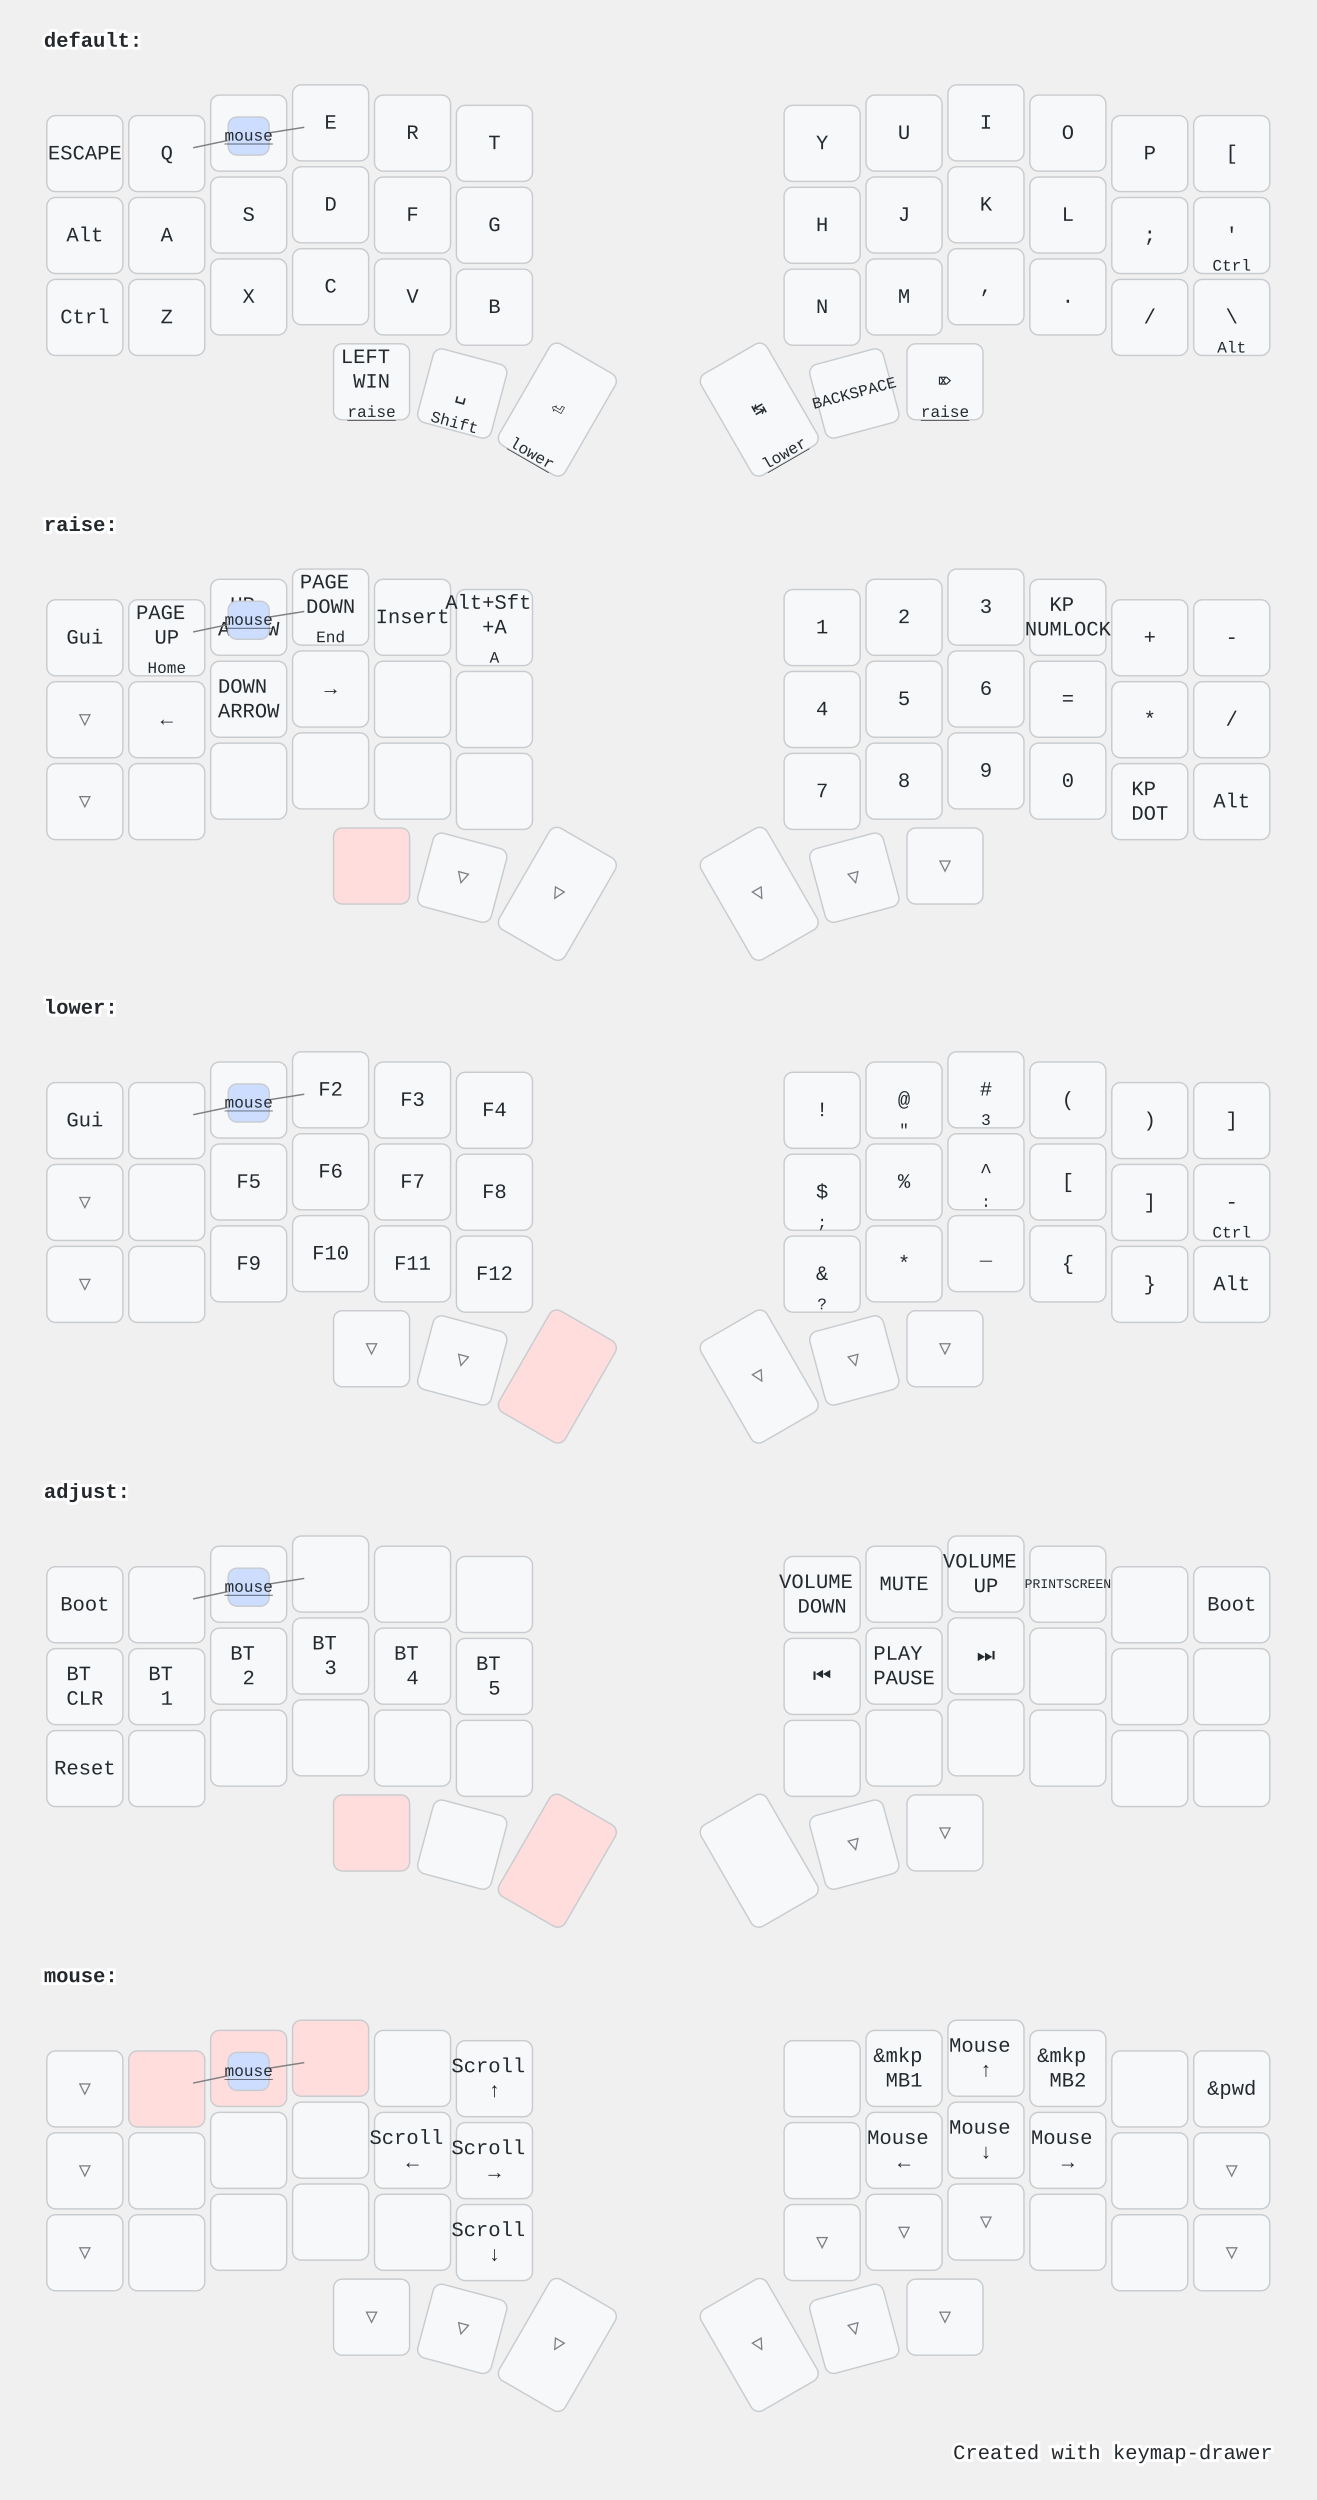
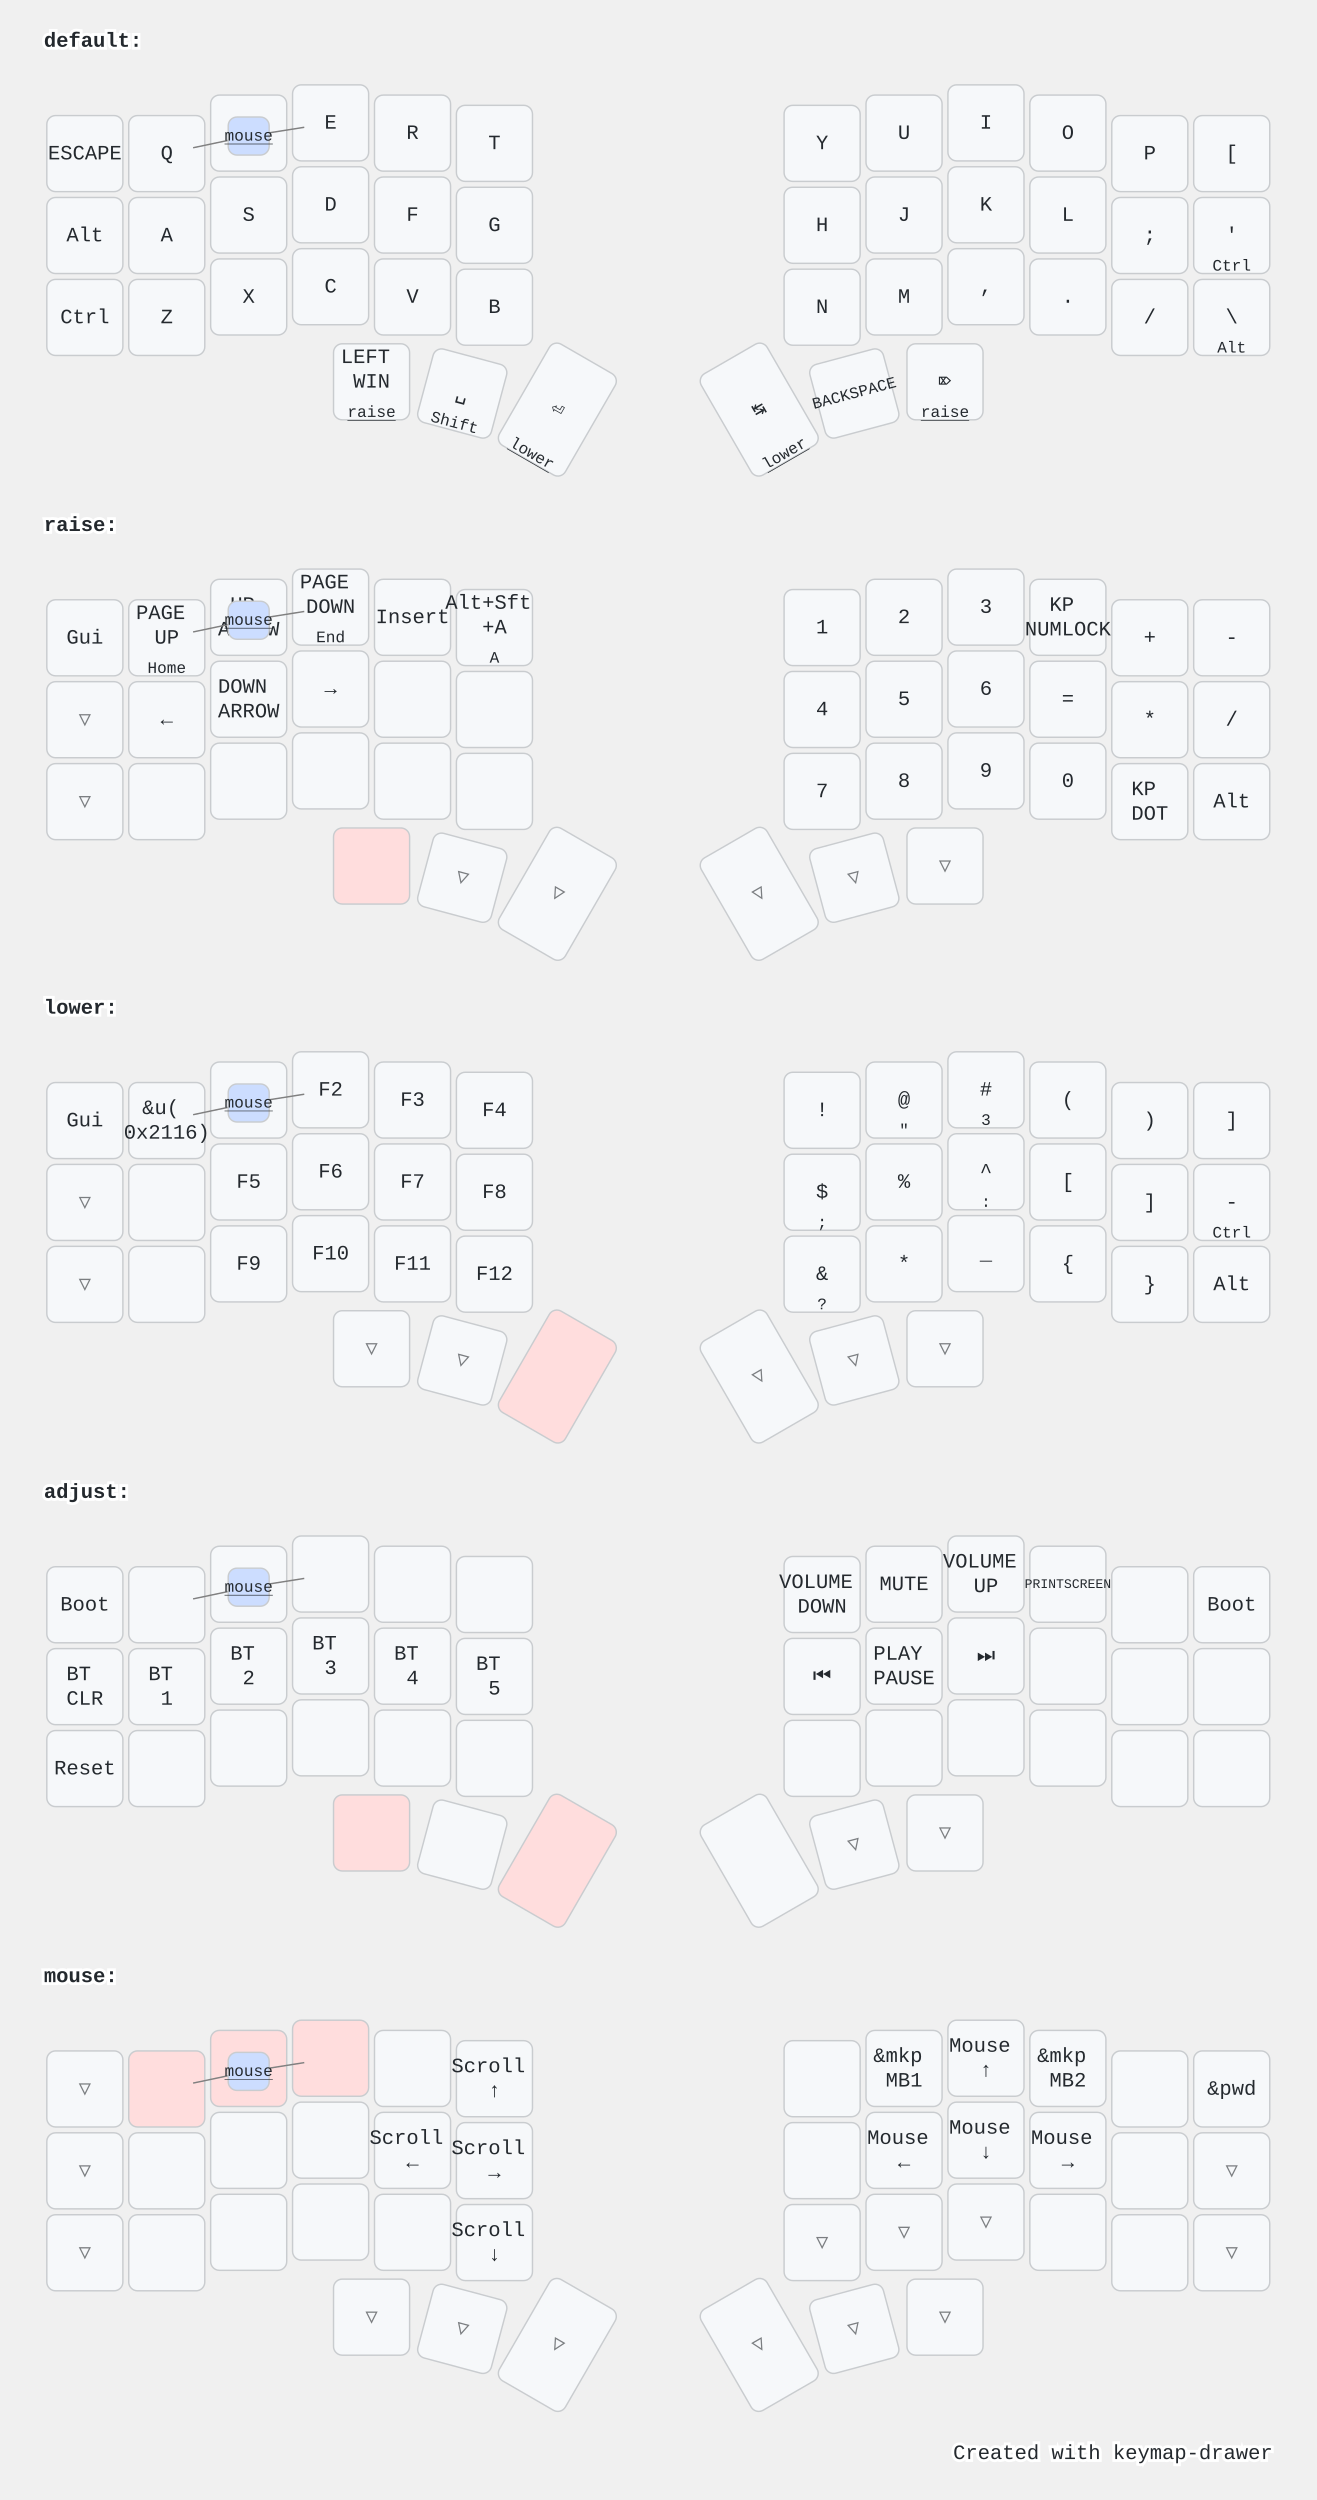
<svg xmlns="http://www.w3.org/2000/svg" width="900" height="1709" viewBox="0 0 900 1709" class="keymap">
  <style>/* inherit to force styles through use tags */
svg path {
    fill: inherit;
}

/* font and background color specifications */
svg.keymap {
    font-family: SFMono-Regular,Consolas,Liberation Mono,Menlo,monospace;
    font-size: 14px;
    font-kerning: normal;
    text-rendering: optimizeLegibility;
    fill: #24292e;
}

/* default key styling */
rect.key {
    fill: #f6f8fa;
}

rect.key, rect.combo {
    stroke: #c9cccf;
    stroke-width: 1;
}

/* default key side styling, only used is draw_key_sides is set */
rect.side {
    filter: brightness(90%);
}

/* color accent for combo boxes */
rect.combo, rect.combo-separate {
    fill: #cdf;
}

/* color accent for held keys */
rect.held, rect.combo.held {
    fill: #fdd;
}

/* color accent for ghost (optional) keys */
rect.ghost, rect.combo.ghost {
    stroke-dasharray: 4, 4;
    stroke-width: 2;
}

text {
    text-anchor: middle;
    dominant-baseline: middle;
}

/* styling for layer labels */
text.label {
    font-weight: bold;
    text-anchor: start;
    stroke: white;
    stroke-width: 4;
    paint-order: stroke;
}

/* styling for optional footer */
text.footer {
    text-anchor: end;
    dominant-baseline: auto;
    stroke: white;
    stroke-width: 4;
    paint-order: stroke;
}

/* styling for combo tap, and key non-tap label text */
text.combo, text.hold, text.shifted, text.left, text.right {
    font-size: 11px;
}

text.hold {
    text-anchor: middle;
    dominant-baseline: auto;
}

text.shifted {
    text-anchor: middle;
    dominant-baseline: hanging;
}

text.left {
    text-anchor: start;
}

text.right {
    text-anchor: end;
}

text.layer-activator {
    text-decoration: underline;
}

/* styling for hold/shifted label text in combo box */
text.combo.hold, text.combo.shifted, text.combo.left, text.combo.right {
    font-size: 8px;
}

/* lighter symbol for transparent keys */
text.trans {
    fill: #7b7e81;
}

/* styling for combo dendrons */
path.combo {
    stroke-width: 1;
    stroke: gray;
    fill: none;
}

/* Start Tabler Icons Cleanup */
/* cannot use height/width with glyphs */
.icon-tabler &gt; path {
    fill: inherit;
    stroke: inherit;
    stroke-width: 2;
}
/* hide tabler's default box */
.icon-tabler &gt; path[stroke="none"][fill="none"] {
    visibility: hidden;
}
/* End Tabler Icons Cleanup */

@media (prefers-color-scheme: dark) {
svg.keymap { fill: #d1d6db; }
rect.key { fill: #3f4750; }
rect.key, rect.combo { stroke: #60666c; }
rect.combo, rect.combo-separate { fill: #1f3d7a; }
rect.held, rect.combo.held { fill: #854747; }
text.label, text.footer { stroke: black; }
text.trans { fill: #7e8184; }
path.combo { stroke: #7f7f7f; }

}</style>
  <g transform="translate(30, 0)" class="layer-default">
    <text x="0" y="28" class="label" id="default">default:</text>
    <g transform="translate(0, 56)">
      <g transform="translate(28, 49)" class="key keypos-0">
        <rect rx="6" ry="6" x="-26" y="-26" width="52" height="52" class="key" />
        <text x="0" y="0" class="key tap">ESCAPE</text>
      </g>
      <g transform="translate(84, 49)" class="key keypos-1">
        <rect rx="6" ry="6" x="-26" y="-26" width="52" height="52" class="key" />
        <text x="0" y="0" class="key tap">Q</text>
      </g>
      <g transform="translate(140, 35)" class="key keypos-2">
        <rect rx="6" ry="6" x="-26" y="-26" width="52" height="52" class="key" />
        <text x="0" y="0" class="key tap">W</text>
      </g>
      <g transform="translate(196, 28)" class="key keypos-3">
        <rect rx="6" ry="6" x="-26" y="-26" width="52" height="52" class="key" />
        <text x="0" y="0" class="key tap">E</text>
      </g>
      <g transform="translate(252, 35)" class="key keypos-4">
        <rect rx="6" ry="6" x="-26" y="-26" width="52" height="52" class="key" />
        <text x="0" y="0" class="key tap">R</text>
      </g>
      <g transform="translate(308, 42)" class="key keypos-5">
        <rect rx="6" ry="6" x="-26" y="-26" width="52" height="52" class="key" />
        <text x="0" y="0" class="key tap">T</text>
      </g>
      <g transform="translate(532, 42)" class="key keypos-6">
        <rect rx="6" ry="6" x="-26" y="-26" width="52" height="52" class="key" />
        <text x="0" y="0" class="key tap">Y</text>
      </g>
      <g transform="translate(588, 35)" class="key keypos-7">
        <rect rx="6" ry="6" x="-26" y="-26" width="52" height="52" class="key" />
        <text x="0" y="0" class="key tap">U</text>
      </g>
      <g transform="translate(644, 28)" class="key keypos-8">
        <rect rx="6" ry="6" x="-26" y="-26" width="52" height="52" class="key" />
        <text x="0" y="0" class="key tap">I</text>
      </g>
      <g transform="translate(700, 35)" class="key keypos-9">
        <rect rx="6" ry="6" x="-26" y="-26" width="52" height="52" class="key" />
        <text x="0" y="0" class="key tap">O</text>
      </g>
      <g transform="translate(756, 49)" class="key keypos-10">
        <rect rx="6" ry="6" x="-26" y="-26" width="52" height="52" class="key" />
        <text x="0" y="0" class="key tap">P</text>
      </g>
      <g transform="translate(812, 49)" class="key keypos-11">
        <rect rx="6" ry="6" x="-26" y="-26" width="52" height="52" class="key" />
        <text x="0" y="0" class="key tap">[</text>
      </g>
      <g transform="translate(28, 105)" class="key keypos-12">
        <rect rx="6" ry="6" x="-26" y="-26" width="52" height="52" class="key" />
        <text x="0" y="0" class="key tap">Alt</text>
      </g>
      <g transform="translate(84, 105)" class="key keypos-13">
        <rect rx="6" ry="6" x="-26" y="-26" width="52" height="52" class="key" />
        <text x="0" y="0" class="key tap">A</text>
      </g>
      <g transform="translate(140, 91)" class="key keypos-14">
        <rect rx="6" ry="6" x="-26" y="-26" width="52" height="52" class="key" />
        <text x="0" y="0" class="key tap">S</text>
      </g>
      <g transform="translate(196, 84)" class="key keypos-15">
        <rect rx="6" ry="6" x="-26" y="-26" width="52" height="52" class="key" />
        <text x="0" y="0" class="key tap">D</text>
      </g>
      <g transform="translate(252, 91)" class="key keypos-16">
        <rect rx="6" ry="6" x="-26" y="-26" width="52" height="52" class="key" />
        <text x="0" y="0" class="key tap">F</text>
      </g>
      <g transform="translate(308, 98)" class="key keypos-17">
        <rect rx="6" ry="6" x="-26" y="-26" width="52" height="52" class="key" />
        <text x="0" y="0" class="key tap">G</text>
      </g>
      <g transform="translate(532, 98)" class="key keypos-18">
        <rect rx="6" ry="6" x="-26" y="-26" width="52" height="52" class="key" />
        <text x="0" y="0" class="key tap">H</text>
      </g>
      <g transform="translate(588, 91)" class="key keypos-19">
        <rect rx="6" ry="6" x="-26" y="-26" width="52" height="52" class="key" />
        <text x="0" y="0" class="key tap">J</text>
      </g>
      <g transform="translate(644, 84)" class="key keypos-20">
        <rect rx="6" ry="6" x="-26" y="-26" width="52" height="52" class="key" />
        <text x="0" y="0" class="key tap">K</text>
      </g>
      <g transform="translate(700, 91)" class="key keypos-21">
        <rect rx="6" ry="6" x="-26" y="-26" width="52" height="52" class="key" />
        <text x="0" y="0" class="key tap">L</text>
      </g>
      <g transform="translate(756, 105)" class="key keypos-22">
        <rect rx="6" ry="6" x="-26" y="-26" width="52" height="52" class="key" />
        <text x="0" y="0" class="key tap">;</text>
      </g>
      <g transform="translate(812, 105)" class="key keypos-23">
        <rect rx="6" ry="6" x="-26" y="-26" width="52" height="52" class="key" />
        <text x="0" y="0" class="key tap">'</text>
        <text x="0" y="24" class="key hold">Ctrl</text>
      </g>
      <g transform="translate(28, 161)" class="key keypos-24">
        <rect rx="6" ry="6" x="-26" y="-26" width="52" height="52" class="key" />
        <text x="0" y="0" class="key tap">Ctrl</text>
      </g>
      <g transform="translate(84, 161)" class="key keypos-25">
        <rect rx="6" ry="6" x="-26" y="-26" width="52" height="52" class="key" />
        <text x="0" y="0" class="key tap">Z</text>
      </g>
      <g transform="translate(140, 147)" class="key keypos-26">
        <rect rx="6" ry="6" x="-26" y="-26" width="52" height="52" class="key" />
        <text x="0" y="0" class="key tap">X</text>
      </g>
      <g transform="translate(196, 140)" class="key keypos-27">
        <rect rx="6" ry="6" x="-26" y="-26" width="52" height="52" class="key" />
        <text x="0" y="0" class="key tap">C</text>
      </g>
      <g transform="translate(252, 147)" class="key keypos-28">
        <rect rx="6" ry="6" x="-26" y="-26" width="52" height="52" class="key" />
        <text x="0" y="0" class="key tap">V</text>
      </g>
      <g transform="translate(308, 154)" class="key keypos-29">
        <rect rx="6" ry="6" x="-26" y="-26" width="52" height="52" class="key" />
        <text x="0" y="0" class="key tap">B</text>
      </g>
      <g transform="translate(532, 154)" class="key keypos-30">
        <rect rx="6" ry="6" x="-26" y="-26" width="52" height="52" class="key" />
        <text x="0" y="0" class="key tap">N</text>
      </g>
      <g transform="translate(588, 147)" class="key keypos-31">
        <rect rx="6" ry="6" x="-26" y="-26" width="52" height="52" class="key" />
        <text x="0" y="0" class="key tap">M</text>
      </g>
      <g transform="translate(644, 140)" class="key keypos-32">
        <rect rx="6" ry="6" x="-26" y="-26" width="52" height="52" class="key" />
        <text x="0" y="0" class="key tap">,</text>
      </g>
      <g transform="translate(700, 147)" class="key keypos-33">
        <rect rx="6" ry="6" x="-26" y="-26" width="52" height="52" class="key" />
        <text x="0" y="0" class="key tap">.</text>
      </g>
      <g transform="translate(756, 161)" class="key keypos-34">
        <rect rx="6" ry="6" x="-26" y="-26" width="52" height="52" class="key" />
        <text x="0" y="0" class="key tap">/</text>
      </g>
      <g transform="translate(812, 161)" class="key keypos-35">
        <rect rx="6" ry="6" x="-26" y="-26" width="52" height="52" class="key" />
        <text x="0" y="0" class="key tap">\</text>
        <text x="0" y="24" class="key hold">Alt</text>
      </g>
      <g transform="translate(224, 205)" class="key keypos-36">
        <rect rx="6" ry="6" x="-26" y="-26" width="52" height="52" class="key" />
        <text x="0" y="0" class="key tap">
          <tspan x="0" dy="-1.2em">LEFT</tspan>
          <tspan x="0" dy="1.2em">WIN</tspan>
        </text>
        <a href="#raise">
          <text x="0" y="24" class="key hold layer-activator">raise</text>
        </a>
      </g>
      <g transform="translate(286, 213) rotate(15.0)" class="key keypos-37">
        <rect rx="6" ry="6" x="-26" y="-26" width="52" height="52" class="key" />
        <text x="0" y="0" class="key tap">␣</text>
        <text x="0" y="24" class="key hold">Shift</text>
      </g>
      <g transform="translate(351, 224) rotate(30.0)" class="key keypos-38">
        <rect rx="6" ry="6" x="-26" y="-40" width="52" height="80" class="key" />
        <text x="0" y="0" class="key tap">⏎</text>
        <a href="#lower">
          <text x="0" y="38" class="key hold layer-activator">lower</text>
        </a>
      </g>
      <g transform="translate(489, 224) rotate(-30.0)" class="key keypos-39">
        <rect rx="6" ry="6" x="-26" y="-40" width="52" height="80" class="key" />
        <text x="0" y="0" class="key tap">↹</text>
        <a href="#lower">
          <text x="0" y="38" class="key hold layer-activator">lower</text>
        </a>
      </g>
      <g transform="translate(554, 213) rotate(-15.0)" class="key keypos-40">
        <rect rx="6" ry="6" x="-26" y="-26" width="52" height="52" class="key" />
        <text x="0" y="0" class="key tap">
          <tspan style="font-size: 78%">BACKSPACE</tspan>
        </text>
      </g>
      <g transform="translate(616, 205)" class="key keypos-41">
        <rect rx="6" ry="6" x="-26" y="-26" width="52" height="52" class="key" />
        <text x="0" y="0" class="key tap">⌦</text>
        <a href="#raise">
          <text x="0" y="24" class="key hold layer-activator">raise</text>
        </a>
      </g>
      <g class="combo combopos-0">
        <path d="M140,37 l38,-6" class="combo" />
        <path d="M140,37 l-38,8" class="combo" />
        <rect rx="6" ry="6" x="126" y="24" width="28" height="26" class="combo" />
        <a href="#mouse">
          <text x="140" y="37" class="combo tap layer-activator">mouse</text>
        </a>
      </g>
    </g>
  </g>
  <g transform="translate(30, 331)" class="layer-raise">
    <text x="0" y="28" class="label" id="raise">raise:</text>
    <g transform="translate(0, 56)">
      <g transform="translate(28, 49)" class="key keypos-0">
        <rect rx="6" ry="6" x="-26" y="-26" width="52" height="52" class="key" />
        <text x="0" y="0" class="key tap">Gui</text>
      </g>
      <g transform="translate(84, 49)" class="key keypos-1">
        <rect rx="6" ry="6" x="-26" y="-26" width="52" height="52" class="key" />
        <text x="0" y="0" class="key tap">
          <tspan x="0" dy="-1.2em">PAGE</tspan>
          <tspan x="0" dy="1.2em">UP</tspan>
        </text>
        <text x="0" y="24" class="key hold">Home</text>
      </g>
      <g transform="translate(140, 35)" class="key keypos-2">
        <rect rx="6" ry="6" x="-26" y="-26" width="52" height="52" class="key" />
        <text x="0" y="0" class="key tap">
          <tspan x="0" dy="-0.6em">UP</tspan>
          <tspan x="0" dy="1.2em">ARROW</tspan>
        </text>
      </g>
      <g transform="translate(196, 28)" class="key keypos-3">
        <rect rx="6" ry="6" x="-26" y="-26" width="52" height="52" class="key" />
        <text x="0" y="0" class="key tap">
          <tspan x="0" dy="-1.2em">PAGE</tspan>
          <tspan x="0" dy="1.2em">DOWN</tspan>
        </text>
        <text x="0" y="24" class="key hold">End</text>
      </g>
      <g transform="translate(252, 35)" class="key keypos-4">
        <rect rx="6" ry="6" x="-26" y="-26" width="52" height="52" class="key" />
        <text x="0" y="0" class="key tap">Insert</text>
      </g>
      <g transform="translate(308, 42)" class="key keypos-5">
        <rect rx="6" ry="6" x="-26" y="-26" width="52" height="52" class="key" />
        <text x="0" y="0" class="key tap">
          <tspan x="0" dy="-1.2em">Alt+Sft</tspan>
          <tspan x="0" dy="1.2em">+A</tspan>
        </text>
        <text x="0" y="24" class="key hold">A</text>
      </g>
      <g transform="translate(532, 42)" class="key keypos-6">
        <rect rx="6" ry="6" x="-26" y="-26" width="52" height="52" class="key" />
        <text x="0" y="0" class="key tap">1</text>
      </g>
      <g transform="translate(588, 35)" class="key keypos-7">
        <rect rx="6" ry="6" x="-26" y="-26" width="52" height="52" class="key" />
        <text x="0" y="0" class="key tap">2</text>
      </g>
      <g transform="translate(644, 28)" class="key keypos-8">
        <rect rx="6" ry="6" x="-26" y="-26" width="52" height="52" class="key" />
        <text x="0" y="0" class="key tap">3</text>
      </g>
      <g transform="translate(700, 35)" class="key keypos-9">
        <rect rx="6" ry="6" x="-26" y="-26" width="52" height="52" class="key" />
        <text x="0" y="0" class="key tap">
          <tspan x="0" dy="-0.6em">KP</tspan>
          <tspan x="0" dy="1.2em">NUMLOCK</tspan>
        </text>
      </g>
      <g transform="translate(756, 49)" class="key keypos-10">
        <rect rx="6" ry="6" x="-26" y="-26" width="52" height="52" class="key" />
        <text x="0" y="0" class="key tap">+</text>
      </g>
      <g transform="translate(812, 49)" class="key keypos-11">
        <rect rx="6" ry="6" x="-26" y="-26" width="52" height="52" class="key" />
        <text x="0" y="0" class="key tap">-</text>
      </g>
      <g transform="translate(28, 105)" class="key trans keypos-12">
        <rect rx="6" ry="6" x="-26" y="-26" width="52" height="52" class="key trans" />
        <text x="0" y="0" class="key trans tap">▽</text>
      </g>
      <g transform="translate(84, 105)" class="key keypos-13">
        <rect rx="6" ry="6" x="-26" y="-26" width="52" height="52" class="key" />
        <text x="0" y="0" class="key tap">←</text>
      </g>
      <g transform="translate(140, 91)" class="key keypos-14">
        <rect rx="6" ry="6" x="-26" y="-26" width="52" height="52" class="key" />
        <text x="0" y="0" class="key tap">
          <tspan x="0" dy="-0.6em">DOWN</tspan>
          <tspan x="0" dy="1.2em">ARROW</tspan>
        </text>
      </g>
      <g transform="translate(196, 84)" class="key keypos-15">
        <rect rx="6" ry="6" x="-26" y="-26" width="52" height="52" class="key" />
        <text x="0" y="0" class="key tap">→</text>
      </g>
      <g transform="translate(252, 91)" class="key keypos-16">
        <rect rx="6" ry="6" x="-26" y="-26" width="52" height="52" class="key" />
      </g>
      <g transform="translate(308, 98)" class="key keypos-17">
        <rect rx="6" ry="6" x="-26" y="-26" width="52" height="52" class="key" />
      </g>
      <g transform="translate(532, 98)" class="key keypos-18">
        <rect rx="6" ry="6" x="-26" y="-26" width="52" height="52" class="key" />
        <text x="0" y="0" class="key tap">4</text>
      </g>
      <g transform="translate(588, 91)" class="key keypos-19">
        <rect rx="6" ry="6" x="-26" y="-26" width="52" height="52" class="key" />
        <text x="0" y="0" class="key tap">5</text>
      </g>
      <g transform="translate(644, 84)" class="key keypos-20">
        <rect rx="6" ry="6" x="-26" y="-26" width="52" height="52" class="key" />
        <text x="0" y="0" class="key tap">6</text>
      </g>
      <g transform="translate(700, 91)" class="key keypos-21">
        <rect rx="6" ry="6" x="-26" y="-26" width="52" height="52" class="key" />
        <text x="0" y="0" class="key tap">=</text>
      </g>
      <g transform="translate(756, 105)" class="key keypos-22">
        <rect rx="6" ry="6" x="-26" y="-26" width="52" height="52" class="key" />
        <text x="0" y="0" class="key tap">*</text>
      </g>
      <g transform="translate(812, 105)" class="key keypos-23">
        <rect rx="6" ry="6" x="-26" y="-26" width="52" height="52" class="key" />
        <text x="0" y="0" class="key tap">/</text>
      </g>
      <g transform="translate(28, 161)" class="key trans keypos-24">
        <rect rx="6" ry="6" x="-26" y="-26" width="52" height="52" class="key trans" />
        <text x="0" y="0" class="key trans tap">▽</text>
      </g>
      <g transform="translate(84, 161)" class="key keypos-25">
        <rect rx="6" ry="6" x="-26" y="-26" width="52" height="52" class="key" />
      </g>
      <g transform="translate(140, 147)" class="key keypos-26">
        <rect rx="6" ry="6" x="-26" y="-26" width="52" height="52" class="key" />
      </g>
      <g transform="translate(196, 140)" class="key keypos-27">
        <rect rx="6" ry="6" x="-26" y="-26" width="52" height="52" class="key" />
      </g>
      <g transform="translate(252, 147)" class="key keypos-28">
        <rect rx="6" ry="6" x="-26" y="-26" width="52" height="52" class="key" />
      </g>
      <g transform="translate(308, 154)" class="key keypos-29">
        <rect rx="6" ry="6" x="-26" y="-26" width="52" height="52" class="key" />
      </g>
      <g transform="translate(532, 154)" class="key keypos-30">
        <rect rx="6" ry="6" x="-26" y="-26" width="52" height="52" class="key" />
        <text x="0" y="0" class="key tap">7</text>
      </g>
      <g transform="translate(588, 147)" class="key keypos-31">
        <rect rx="6" ry="6" x="-26" y="-26" width="52" height="52" class="key" />
        <text x="0" y="0" class="key tap">8</text>
      </g>
      <g transform="translate(644, 140)" class="key keypos-32">
        <rect rx="6" ry="6" x="-26" y="-26" width="52" height="52" class="key" />
        <text x="0" y="0" class="key tap">9</text>
      </g>
      <g transform="translate(700, 147)" class="key keypos-33">
        <rect rx="6" ry="6" x="-26" y="-26" width="52" height="52" class="key" />
        <text x="0" y="0" class="key tap">0</text>
      </g>
      <g transform="translate(756, 161)" class="key keypos-34">
        <rect rx="6" ry="6" x="-26" y="-26" width="52" height="52" class="key" />
        <text x="0" y="0" class="key tap">
          <tspan x="0" dy="-0.6em">KP</tspan>
          <tspan x="0" dy="1.2em">DOT</tspan>
        </text>
      </g>
      <g transform="translate(812, 161)" class="key keypos-35">
        <rect rx="6" ry="6" x="-26" y="-26" width="52" height="52" class="key" />
        <text x="0" y="0" class="key tap">Alt</text>
      </g>
      <g transform="translate(224, 205)" class="key held keypos-36">
        <rect rx="6" ry="6" x="-26" y="-26" width="52" height="52" class="key held" />
      </g>
      <g transform="translate(286, 213) rotate(15.0)" class="key trans keypos-37">
        <rect rx="6" ry="6" x="-26" y="-26" width="52" height="52" class="key trans" />
        <text x="0" y="0" class="key trans tap">▽</text>
      </g>
      <g transform="translate(351, 224) rotate(30.0)" class="key trans keypos-38">
        <rect rx="6" ry="6" x="-26" y="-40" width="52" height="80" class="key trans" />
        <text x="0" y="0" class="key trans tap">▽</text>
      </g>
      <g transform="translate(489, 224) rotate(-30.0)" class="key trans keypos-39">
        <rect rx="6" ry="6" x="-26" y="-40" width="52" height="80" class="key trans" />
        <text x="0" y="0" class="key trans tap">▽</text>
      </g>
      <g transform="translate(554, 213) rotate(-15.0)" class="key trans keypos-40">
        <rect rx="6" ry="6" x="-26" y="-26" width="52" height="52" class="key trans" />
        <text x="0" y="0" class="key trans tap">▽</text>
      </g>
      <g transform="translate(616, 205)" class="key trans keypos-41">
        <rect rx="6" ry="6" x="-26" y="-26" width="52" height="52" class="key trans" />
        <text x="0" y="0" class="key trans tap">▽</text>
      </g>
      <g class="combo combopos-0">
        <path d="M140,37 l38,-6" class="combo" />
        <path d="M140,37 l-38,8" class="combo" />
        <rect rx="6" ry="6" x="126" y="24" width="28" height="26" class="combo" />
        <a href="#mouse">
          <text x="140" y="37" class="combo tap layer-activator">mouse</text>
        </a>
      </g>
    </g>
  </g>
  <g transform="translate(30, 661)" class="layer-lower">
    <text x="0" y="28" class="label" id="lower">lower:</text>
    <g transform="translate(0, 56)">
      <g transform="translate(28, 49)" class="key keypos-0">
        <rect rx="6" ry="6" x="-26" y="-26" width="52" height="52" class="key" />
        <text x="0" y="0" class="key tap">Gui</text>
      </g>
      <g transform="translate(84, 49)" class="key keypos-1">
        <rect rx="6" ry="6" x="-26" y="-26" width="52" height="52" class="key" />
+         <text x="0" y="0" class="key tap">
+           <tspan x="0" dy="-0.6em">&amp;u(</tspan>
+           <tspan x="0" dy="1.2em">0x2116)</tspan>
+         </text>
      </g>
      <g transform="translate(140, 35)" class="key keypos-2">
        <rect rx="6" ry="6" x="-26" y="-26" width="52" height="52" class="key" />
        <text x="0" y="0" class="key tap">F1</text>
      </g>
      <g transform="translate(196, 28)" class="key keypos-3">
        <rect rx="6" ry="6" x="-26" y="-26" width="52" height="52" class="key" />
        <text x="0" y="0" class="key tap">F2</text>
      </g>
      <g transform="translate(252, 35)" class="key keypos-4">
        <rect rx="6" ry="6" x="-26" y="-26" width="52" height="52" class="key" />
        <text x="0" y="0" class="key tap">F3</text>
      </g>
      <g transform="translate(308, 42)" class="key keypos-5">
        <rect rx="6" ry="6" x="-26" y="-26" width="52" height="52" class="key" />
        <text x="0" y="0" class="key tap">F4</text>
      </g>
      <g transform="translate(532, 42)" class="key keypos-6">
        <rect rx="6" ry="6" x="-26" y="-26" width="52" height="52" class="key" />
        <text x="0" y="0" class="key tap">!</text>
      </g>
      <g transform="translate(588, 35)" class="key keypos-7">
        <rect rx="6" ry="6" x="-26" y="-26" width="52" height="52" class="key" />
        <text x="0" y="0" class="key tap">@</text>
        <text x="0" y="24" class="key hold">"</text>
      </g>
      <g transform="translate(644, 28)" class="key keypos-8">
        <rect rx="6" ry="6" x="-26" y="-26" width="52" height="52" class="key" />
        <text x="0" y="0" class="key tap">#</text>
        <text x="0" y="24" class="key hold">3</text>
      </g>
      <g transform="translate(700, 35)" class="key keypos-9">
        <rect rx="6" ry="6" x="-26" y="-26" width="52" height="52" class="key" />
        <text x="0" y="0" class="key tap">(</text>
      </g>
      <g transform="translate(756, 49)" class="key keypos-10">
        <rect rx="6" ry="6" x="-26" y="-26" width="52" height="52" class="key" />
        <text x="0" y="0" class="key tap">)</text>
      </g>
      <g transform="translate(812, 49)" class="key keypos-11">
        <rect rx="6" ry="6" x="-26" y="-26" width="52" height="52" class="key" />
        <text x="0" y="0" class="key tap">]</text>
      </g>
      <g transform="translate(28, 105)" class="key trans keypos-12">
        <rect rx="6" ry="6" x="-26" y="-26" width="52" height="52" class="key trans" />
        <text x="0" y="0" class="key trans tap">▽</text>
      </g>
      <g transform="translate(84, 105)" class="key keypos-13">
        <rect rx="6" ry="6" x="-26" y="-26" width="52" height="52" class="key" />
      </g>
      <g transform="translate(140, 91)" class="key keypos-14">
        <rect rx="6" ry="6" x="-26" y="-26" width="52" height="52" class="key" />
        <text x="0" y="0" class="key tap">F5</text>
      </g>
      <g transform="translate(196, 84)" class="key keypos-15">
        <rect rx="6" ry="6" x="-26" y="-26" width="52" height="52" class="key" />
        <text x="0" y="0" class="key tap">F6</text>
      </g>
      <g transform="translate(252, 91)" class="key keypos-16">
        <rect rx="6" ry="6" x="-26" y="-26" width="52" height="52" class="key" />
        <text x="0" y="0" class="key tap">F7</text>
      </g>
      <g transform="translate(308, 98)" class="key keypos-17">
        <rect rx="6" ry="6" x="-26" y="-26" width="52" height="52" class="key" />
        <text x="0" y="0" class="key tap">F8</text>
      </g>
      <g transform="translate(532, 98)" class="key keypos-18">
        <rect rx="6" ry="6" x="-26" y="-26" width="52" height="52" class="key" />
        <text x="0" y="0" class="key tap">$</text>
        <text x="0" y="24" class="key hold">;</text>
      </g>
      <g transform="translate(588, 91)" class="key keypos-19">
        <rect rx="6" ry="6" x="-26" y="-26" width="52" height="52" class="key" />
        <text x="0" y="0" class="key tap">%</text>
      </g>
      <g transform="translate(644, 84)" class="key keypos-20">
        <rect rx="6" ry="6" x="-26" y="-26" width="52" height="52" class="key" />
        <text x="0" y="0" class="key tap">^</text>
        <text x="0" y="24" class="key hold">:</text>
      </g>
      <g transform="translate(700, 91)" class="key keypos-21">
        <rect rx="6" ry="6" x="-26" y="-26" width="52" height="52" class="key" />
        <text x="0" y="0" class="key tap">[</text>
      </g>
      <g transform="translate(756, 105)" class="key keypos-22">
        <rect rx="6" ry="6" x="-26" y="-26" width="52" height="52" class="key" />
        <text x="0" y="0" class="key tap">]</text>
      </g>
      <g transform="translate(812, 105)" class="key keypos-23">
        <rect rx="6" ry="6" x="-26" y="-26" width="52" height="52" class="key" />
        <text x="0" y="0" class="key tap">-</text>
        <text x="0" y="24" class="key hold">Ctrl</text>
      </g>
      <g transform="translate(28, 161)" class="key trans keypos-24">
        <rect rx="6" ry="6" x="-26" y="-26" width="52" height="52" class="key trans" />
        <text x="0" y="0" class="key trans tap">▽</text>
      </g>
      <g transform="translate(84, 161)" class="key keypos-25">
        <rect rx="6" ry="6" x="-26" y="-26" width="52" height="52" class="key" />
      </g>
      <g transform="translate(140, 147)" class="key keypos-26">
        <rect rx="6" ry="6" x="-26" y="-26" width="52" height="52" class="key" />
        <text x="0" y="0" class="key tap">F9</text>
      </g>
      <g transform="translate(196, 140)" class="key keypos-27">
        <rect rx="6" ry="6" x="-26" y="-26" width="52" height="52" class="key" />
        <text x="0" y="0" class="key tap">F10</text>
      </g>
      <g transform="translate(252, 147)" class="key keypos-28">
        <rect rx="6" ry="6" x="-26" y="-26" width="52" height="52" class="key" />
        <text x="0" y="0" class="key tap">F11</text>
      </g>
      <g transform="translate(308, 154)" class="key keypos-29">
        <rect rx="6" ry="6" x="-26" y="-26" width="52" height="52" class="key" />
        <text x="0" y="0" class="key tap">F12</text>
      </g>
      <g transform="translate(532, 154)" class="key keypos-30">
        <rect rx="6" ry="6" x="-26" y="-26" width="52" height="52" class="key" />
        <text x="0" y="0" class="key tap">&amp;</text>
        <text x="0" y="24" class="key hold">?</text>
      </g>
      <g transform="translate(588, 147)" class="key keypos-31">
        <rect rx="6" ry="6" x="-26" y="-26" width="52" height="52" class="key" />
        <text x="0" y="0" class="key tap">*</text>
      </g>
      <g transform="translate(644, 140)" class="key keypos-32">
        <rect rx="6" ry="6" x="-26" y="-26" width="52" height="52" class="key" />
        <text x="0" y="0" class="key tap">_</text>
      </g>
      <g transform="translate(700, 147)" class="key keypos-33">
        <rect rx="6" ry="6" x="-26" y="-26" width="52" height="52" class="key" />
        <text x="0" y="0" class="key tap">{</text>
      </g>
      <g transform="translate(756, 161)" class="key keypos-34">
        <rect rx="6" ry="6" x="-26" y="-26" width="52" height="52" class="key" />
        <text x="0" y="0" class="key tap">}</text>
      </g>
      <g transform="translate(812, 161)" class="key keypos-35">
        <rect rx="6" ry="6" x="-26" y="-26" width="52" height="52" class="key" />
        <text x="0" y="0" class="key tap">Alt</text>
      </g>
      <g transform="translate(224, 205)" class="key trans keypos-36">
        <rect rx="6" ry="6" x="-26" y="-26" width="52" height="52" class="key trans" />
        <text x="0" y="0" class="key trans tap">▽</text>
      </g>
      <g transform="translate(286, 213) rotate(15.0)" class="key trans keypos-37">
        <rect rx="6" ry="6" x="-26" y="-26" width="52" height="52" class="key trans" />
        <text x="0" y="0" class="key trans tap">▽</text>
      </g>
      <g transform="translate(351, 224) rotate(30.0)" class="key held keypos-38">
        <rect rx="6" ry="6" x="-26" y="-40" width="52" height="80" class="key held" />
      </g>
      <g transform="translate(489, 224) rotate(-30.0)" class="key trans keypos-39">
        <rect rx="6" ry="6" x="-26" y="-40" width="52" height="80" class="key trans" />
        <text x="0" y="0" class="key trans tap">▽</text>
      </g>
      <g transform="translate(554, 213) rotate(-15.0)" class="key trans keypos-40">
        <rect rx="6" ry="6" x="-26" y="-26" width="52" height="52" class="key trans" />
        <text x="0" y="0" class="key trans tap">▽</text>
      </g>
      <g transform="translate(616, 205)" class="key trans keypos-41">
        <rect rx="6" ry="6" x="-26" y="-26" width="52" height="52" class="key trans" />
        <text x="0" y="0" class="key trans tap">▽</text>
      </g>
      <g class="combo combopos-0">
        <path d="M140,37 l38,-6" class="combo" />
        <path d="M140,37 l-38,8" class="combo" />
        <rect rx="6" ry="6" x="126" y="24" width="28" height="26" class="combo" />
        <a href="#mouse">
          <text x="140" y="37" class="combo tap layer-activator">mouse</text>
        </a>
      </g>
    </g>
  </g>
  <g transform="translate(30, 992)" class="layer-adjust">
    <text x="0" y="28" class="label" id="adjust">adjust:</text>
    <g transform="translate(0, 56)">
      <g transform="translate(28, 49)" class="key keypos-0">
        <rect rx="6" ry="6" x="-26" y="-26" width="52" height="52" class="key" />
        <text x="0" y="0" class="key tap">Boot</text>
      </g>
      <g transform="translate(84, 49)" class="key keypos-1">
        <rect rx="6" ry="6" x="-26" y="-26" width="52" height="52" class="key" />
      </g>
      <g transform="translate(140, 35)" class="key keypos-2">
        <rect rx="6" ry="6" x="-26" y="-26" width="52" height="52" class="key" />
      </g>
      <g transform="translate(196, 28)" class="key keypos-3">
        <rect rx="6" ry="6" x="-26" y="-26" width="52" height="52" class="key" />
      </g>
      <g transform="translate(252, 35)" class="key keypos-4">
        <rect rx="6" ry="6" x="-26" y="-26" width="52" height="52" class="key" />
      </g>
      <g transform="translate(308, 42)" class="key keypos-5">
        <rect rx="6" ry="6" x="-26" y="-26" width="52" height="52" class="key" />
      </g>
      <g transform="translate(532, 42)" class="key keypos-6">
        <rect rx="6" ry="6" x="-26" y="-26" width="52" height="52" class="key" />
        <text x="0" y="0" class="key tap">
          <tspan x="0" dy="-0.6em">VOLUME</tspan>
          <tspan x="0" dy="1.2em">DOWN</tspan>
        </text>
      </g>
      <g transform="translate(588, 35)" class="key keypos-7">
        <rect rx="6" ry="6" x="-26" y="-26" width="52" height="52" class="key" />
        <text x="0" y="0" class="key tap">MUTE</text>
      </g>
      <g transform="translate(644, 28)" class="key keypos-8">
        <rect rx="6" ry="6" x="-26" y="-26" width="52" height="52" class="key" />
        <text x="0" y="0" class="key tap">
          <tspan x="0" dy="-0.6em">VOLUME</tspan>
          <tspan x="0" dy="1.2em">UP</tspan>
        </text>
      </g>
      <g transform="translate(700, 35)" class="key keypos-9">
        <rect rx="6" ry="6" x="-26" y="-26" width="52" height="52" class="key" />
        <text x="0" y="0" class="key tap">
          <tspan style="font-size: 64%">PRINTSCREEN</tspan>
        </text>
      </g>
      <g transform="translate(756, 49)" class="key keypos-10">
        <rect rx="6" ry="6" x="-26" y="-26" width="52" height="52" class="key" />
      </g>
      <g transform="translate(812, 49)" class="key keypos-11">
        <rect rx="6" ry="6" x="-26" y="-26" width="52" height="52" class="key" />
        <text x="0" y="0" class="key tap">Boot</text>
      </g>
      <g transform="translate(28, 105)" class="key keypos-12">
        <rect rx="6" ry="6" x="-26" y="-26" width="52" height="52" class="key" />
        <text x="0" y="0" class="key tap">
          <tspan x="0" dy="-0.6em">BT</tspan>
          <tspan x="0" dy="1.2em">CLR</tspan>
        </text>
      </g>
      <g transform="translate(84, 105)" class="key keypos-13">
        <rect rx="6" ry="6" x="-26" y="-26" width="52" height="52" class="key" />
        <text x="0" y="0" class="key tap">
          <tspan x="0" dy="-0.6em">BT</tspan>
          <tspan x="0" dy="1.2em">1</tspan>
        </text>
      </g>
      <g transform="translate(140, 91)" class="key keypos-14">
        <rect rx="6" ry="6" x="-26" y="-26" width="52" height="52" class="key" />
        <text x="0" y="0" class="key tap">
          <tspan x="0" dy="-0.6em">BT</tspan>
          <tspan x="0" dy="1.2em">2</tspan>
        </text>
      </g>
      <g transform="translate(196, 84)" class="key keypos-15">
        <rect rx="6" ry="6" x="-26" y="-26" width="52" height="52" class="key" />
        <text x="0" y="0" class="key tap">
          <tspan x="0" dy="-0.6em">BT</tspan>
          <tspan x="0" dy="1.2em">3</tspan>
        </text>
      </g>
      <g transform="translate(252, 91)" class="key keypos-16">
        <rect rx="6" ry="6" x="-26" y="-26" width="52" height="52" class="key" />
        <text x="0" y="0" class="key tap">
          <tspan x="0" dy="-0.6em">BT</tspan>
          <tspan x="0" dy="1.2em">4</tspan>
        </text>
      </g>
      <g transform="translate(308, 98)" class="key keypos-17">
        <rect rx="6" ry="6" x="-26" y="-26" width="52" height="52" class="key" />
        <text x="0" y="0" class="key tap">
          <tspan x="0" dy="-0.6em">BT</tspan>
          <tspan x="0" dy="1.2em">5</tspan>
        </text>
      </g>
      <g transform="translate(532, 98)" class="key keypos-18">
        <rect rx="6" ry="6" x="-26" y="-26" width="52" height="52" class="key" />
        <text x="0" y="0" class="key tap">⏮️</text>
      </g>
      <g transform="translate(588, 91)" class="key keypos-19">
        <rect rx="6" ry="6" x="-26" y="-26" width="52" height="52" class="key" />
        <text x="0" y="0" class="key tap">
          <tspan x="0" dy="-0.6em">PLAY</tspan>
          <tspan x="0" dy="1.2em">PAUSE</tspan>
        </text>
      </g>
      <g transform="translate(644, 84)" class="key keypos-20">
        <rect rx="6" ry="6" x="-26" y="-26" width="52" height="52" class="key" />
        <text x="0" y="0" class="key tap">⏭️</text>
      </g>
      <g transform="translate(700, 91)" class="key keypos-21">
        <rect rx="6" ry="6" x="-26" y="-26" width="52" height="52" class="key" />
      </g>
      <g transform="translate(756, 105)" class="key keypos-22">
        <rect rx="6" ry="6" x="-26" y="-26" width="52" height="52" class="key" />
      </g>
      <g transform="translate(812, 105)" class="key keypos-23">
        <rect rx="6" ry="6" x="-26" y="-26" width="52" height="52" class="key" />
      </g>
      <g transform="translate(28, 161)" class="key keypos-24">
        <rect rx="6" ry="6" x="-26" y="-26" width="52" height="52" class="key" />
        <text x="0" y="0" class="key tap">Reset</text>
      </g>
      <g transform="translate(84, 161)" class="key keypos-25">
        <rect rx="6" ry="6" x="-26" y="-26" width="52" height="52" class="key" />
      </g>
      <g transform="translate(140, 147)" class="key keypos-26">
        <rect rx="6" ry="6" x="-26" y="-26" width="52" height="52" class="key" />
      </g>
      <g transform="translate(196, 140)" class="key keypos-27">
        <rect rx="6" ry="6" x="-26" y="-26" width="52" height="52" class="key" />
      </g>
      <g transform="translate(252, 147)" class="key keypos-28">
        <rect rx="6" ry="6" x="-26" y="-26" width="52" height="52" class="key" />
      </g>
      <g transform="translate(308, 154)" class="key keypos-29">
        <rect rx="6" ry="6" x="-26" y="-26" width="52" height="52" class="key" />
      </g>
      <g transform="translate(532, 154)" class="key keypos-30">
        <rect rx="6" ry="6" x="-26" y="-26" width="52" height="52" class="key" />
      </g>
      <g transform="translate(588, 147)" class="key keypos-31">
        <rect rx="6" ry="6" x="-26" y="-26" width="52" height="52" class="key" />
      </g>
      <g transform="translate(644, 140)" class="key keypos-32">
        <rect rx="6" ry="6" x="-26" y="-26" width="52" height="52" class="key" />
      </g>
      <g transform="translate(700, 147)" class="key keypos-33">
        <rect rx="6" ry="6" x="-26" y="-26" width="52" height="52" class="key" />
      </g>
      <g transform="translate(756, 161)" class="key keypos-34">
        <rect rx="6" ry="6" x="-26" y="-26" width="52" height="52" class="key" />
      </g>
      <g transform="translate(812, 161)" class="key keypos-35">
        <rect rx="6" ry="6" x="-26" y="-26" width="52" height="52" class="key" />
      </g>
      <g transform="translate(224, 205)" class="key held keypos-36">
        <rect rx="6" ry="6" x="-26" y="-26" width="52" height="52" class="key held" />
      </g>
      <g transform="translate(286, 213) rotate(15.0)" class="key keypos-37">
        <rect rx="6" ry="6" x="-26" y="-26" width="52" height="52" class="key" />
      </g>
      <g transform="translate(351, 224) rotate(30.0)" class="key held keypos-38">
        <rect rx="6" ry="6" x="-26" y="-40" width="52" height="80" class="key held" />
      </g>
      <g transform="translate(489, 224) rotate(-30.0)" class="key keypos-39">
        <rect rx="6" ry="6" x="-26" y="-40" width="52" height="80" class="key" />
      </g>
      <g transform="translate(554, 213) rotate(-15.0)" class="key trans keypos-40">
        <rect rx="6" ry="6" x="-26" y="-26" width="52" height="52" class="key trans" />
        <text x="0" y="0" class="key trans tap">▽</text>
      </g>
      <g transform="translate(616, 205)" class="key trans keypos-41">
        <rect rx="6" ry="6" x="-26" y="-26" width="52" height="52" class="key trans" />
        <text x="0" y="0" class="key trans tap">▽</text>
      </g>
      <g class="combo combopos-0">
        <path d="M140,37 l38,-6" class="combo" />
        <path d="M140,37 l-38,8" class="combo" />
        <rect rx="6" ry="6" x="126" y="24" width="28" height="26" class="combo" />
        <a href="#mouse">
          <text x="140" y="37" class="combo tap layer-activator">mouse</text>
        </a>
      </g>
    </g>
  </g>
  <g transform="translate(30, 1323)" class="layer-mouse">
    <text x="0" y="28" class="label" id="mouse">mouse:</text>
    <g transform="translate(0, 56)">
      <g transform="translate(28, 49)" class="key trans keypos-0">
        <rect rx="6" ry="6" x="-26" y="-26" width="52" height="52" class="key trans" />
        <text x="0" y="0" class="key trans tap">▽</text>
      </g>
      <g transform="translate(84, 49)" class="key held keypos-1">
        <rect rx="6" ry="6" x="-26" y="-26" width="52" height="52" class="key held" />
      </g>
      <g transform="translate(140, 35)" class="key held keypos-2">
        <rect rx="6" ry="6" x="-26" y="-26" width="52" height="52" class="key held" />
      </g>
      <g transform="translate(196, 28)" class="key held keypos-3">
        <rect rx="6" ry="6" x="-26" y="-26" width="52" height="52" class="key held" />
      </g>
      <g transform="translate(252, 35)" class="key keypos-4">
        <rect rx="6" ry="6" x="-26" y="-26" width="52" height="52" class="key" />
      </g>
      <g transform="translate(308, 42)" class="key keypos-5">
        <rect rx="6" ry="6" x="-26" y="-26" width="52" height="52" class="key" />
        <text x="0" y="0" class="key tap">
          <tspan x="0" dy="-0.6em">Scroll</tspan>
          <tspan x="0" dy="1.2em">↑</tspan>
        </text>
      </g>
      <g transform="translate(532, 42)" class="key keypos-6">
        <rect rx="6" ry="6" x="-26" y="-26" width="52" height="52" class="key" />
      </g>
      <g transform="translate(588, 35)" class="key keypos-7">
        <rect rx="6" ry="6" x="-26" y="-26" width="52" height="52" class="key" />
        <text x="0" y="0" class="key tap">
          <tspan x="0" dy="-0.6em">&amp;mkp</tspan>
          <tspan x="0" dy="1.2em">MB1</tspan>
        </text>
      </g>
      <g transform="translate(644, 28)" class="key keypos-8">
        <rect rx="6" ry="6" x="-26" y="-26" width="52" height="52" class="key" />
        <text x="0" y="0" class="key tap">
          <tspan x="0" dy="-0.6em">Mouse</tspan>
          <tspan x="0" dy="1.2em">↑</tspan>
        </text>
      </g>
      <g transform="translate(700, 35)" class="key keypos-9">
        <rect rx="6" ry="6" x="-26" y="-26" width="52" height="52" class="key" />
        <text x="0" y="0" class="key tap">
          <tspan x="0" dy="-0.6em">&amp;mkp</tspan>
          <tspan x="0" dy="1.2em">MB2</tspan>
        </text>
      </g>
      <g transform="translate(756, 49)" class="key keypos-10">
        <rect rx="6" ry="6" x="-26" y="-26" width="52" height="52" class="key" />
      </g>
      <g transform="translate(812, 49)" class="key keypos-11">
        <rect rx="6" ry="6" x="-26" y="-26" width="52" height="52" class="key" />
        <text x="0" y="0" class="key tap">&amp;pwd</text>
      </g>
      <g transform="translate(28, 105)" class="key trans keypos-12">
        <rect rx="6" ry="6" x="-26" y="-26" width="52" height="52" class="key trans" />
        <text x="0" y="0" class="key trans tap">▽</text>
      </g>
      <g transform="translate(84, 105)" class="key keypos-13">
        <rect rx="6" ry="6" x="-26" y="-26" width="52" height="52" class="key" />
      </g>
      <g transform="translate(140, 91)" class="key keypos-14">
        <rect rx="6" ry="6" x="-26" y="-26" width="52" height="52" class="key" />
      </g>
      <g transform="translate(196, 84)" class="key keypos-15">
        <rect rx="6" ry="6" x="-26" y="-26" width="52" height="52" class="key" />
      </g>
      <g transform="translate(252, 91)" class="key keypos-16">
        <rect rx="6" ry="6" x="-26" y="-26" width="52" height="52" class="key" />
        <text x="0" y="0" class="key tap">
          <tspan x="0" dy="-0.6em">Scroll</tspan>
          <tspan x="0" dy="1.2em">←</tspan>
        </text>
      </g>
      <g transform="translate(308, 98)" class="key keypos-17">
        <rect rx="6" ry="6" x="-26" y="-26" width="52" height="52" class="key" />
        <text x="0" y="0" class="key tap">
          <tspan x="0" dy="-0.6em">Scroll</tspan>
          <tspan x="0" dy="1.2em">→</tspan>
        </text>
      </g>
      <g transform="translate(532, 98)" class="key keypos-18">
        <rect rx="6" ry="6" x="-26" y="-26" width="52" height="52" class="key" />
      </g>
      <g transform="translate(588, 91)" class="key keypos-19">
        <rect rx="6" ry="6" x="-26" y="-26" width="52" height="52" class="key" />
        <text x="0" y="0" class="key tap">
          <tspan x="0" dy="-0.6em">Mouse</tspan>
          <tspan x="0" dy="1.2em">←</tspan>
        </text>
      </g>
      <g transform="translate(644, 84)" class="key keypos-20">
        <rect rx="6" ry="6" x="-26" y="-26" width="52" height="52" class="key" />
        <text x="0" y="0" class="key tap">
          <tspan x="0" dy="-0.6em">Mouse</tspan>
          <tspan x="0" dy="1.2em">↓</tspan>
        </text>
      </g>
      <g transform="translate(700, 91)" class="key keypos-21">
        <rect rx="6" ry="6" x="-26" y="-26" width="52" height="52" class="key" />
        <text x="0" y="0" class="key tap">
          <tspan x="0" dy="-0.6em">Mouse</tspan>
          <tspan x="0" dy="1.2em">→</tspan>
        </text>
      </g>
      <g transform="translate(756, 105)" class="key keypos-22">
        <rect rx="6" ry="6" x="-26" y="-26" width="52" height="52" class="key" />
      </g>
      <g transform="translate(812, 105)" class="key trans keypos-23">
        <rect rx="6" ry="6" x="-26" y="-26" width="52" height="52" class="key trans" />
        <text x="0" y="0" class="key trans tap">▽</text>
      </g>
      <g transform="translate(28, 161)" class="key trans keypos-24">
        <rect rx="6" ry="6" x="-26" y="-26" width="52" height="52" class="key trans" />
        <text x="0" y="0" class="key trans tap">▽</text>
      </g>
      <g transform="translate(84, 161)" class="key keypos-25">
        <rect rx="6" ry="6" x="-26" y="-26" width="52" height="52" class="key" />
      </g>
      <g transform="translate(140, 147)" class="key keypos-26">
        <rect rx="6" ry="6" x="-26" y="-26" width="52" height="52" class="key" />
      </g>
      <g transform="translate(196, 140)" class="key keypos-27">
        <rect rx="6" ry="6" x="-26" y="-26" width="52" height="52" class="key" />
      </g>
      <g transform="translate(252, 147)" class="key keypos-28">
        <rect rx="6" ry="6" x="-26" y="-26" width="52" height="52" class="key" />
      </g>
      <g transform="translate(308, 154)" class="key keypos-29">
        <rect rx="6" ry="6" x="-26" y="-26" width="52" height="52" class="key" />
        <text x="0" y="0" class="key tap">
          <tspan x="0" dy="-0.6em">Scroll</tspan>
          <tspan x="0" dy="1.2em">↓</tspan>
        </text>
      </g>
      <g transform="translate(532, 154)" class="key trans keypos-30">
        <rect rx="6" ry="6" x="-26" y="-26" width="52" height="52" class="key trans" />
        <text x="0" y="0" class="key trans tap">▽</text>
      </g>
      <g transform="translate(588, 147)" class="key trans keypos-31">
        <rect rx="6" ry="6" x="-26" y="-26" width="52" height="52" class="key trans" />
        <text x="0" y="0" class="key trans tap">▽</text>
      </g>
      <g transform="translate(644, 140)" class="key trans keypos-32">
        <rect rx="6" ry="6" x="-26" y="-26" width="52" height="52" class="key trans" />
        <text x="0" y="0" class="key trans tap">▽</text>
      </g>
      <g transform="translate(700, 147)" class="key keypos-33">
        <rect rx="6" ry="6" x="-26" y="-26" width="52" height="52" class="key" />
      </g>
      <g transform="translate(756, 161)" class="key keypos-34">
        <rect rx="6" ry="6" x="-26" y="-26" width="52" height="52" class="key" />
      </g>
      <g transform="translate(812, 161)" class="key trans keypos-35">
        <rect rx="6" ry="6" x="-26" y="-26" width="52" height="52" class="key trans" />
        <text x="0" y="0" class="key trans tap">▽</text>
      </g>
      <g transform="translate(224, 205)" class="key trans keypos-36">
        <rect rx="6" ry="6" x="-26" y="-26" width="52" height="52" class="key trans" />
        <text x="0" y="0" class="key trans tap">▽</text>
      </g>
      <g transform="translate(286, 213) rotate(15.0)" class="key trans keypos-37">
        <rect rx="6" ry="6" x="-26" y="-26" width="52" height="52" class="key trans" />
        <text x="0" y="0" class="key trans tap">▽</text>
      </g>
      <g transform="translate(351, 224) rotate(30.0)" class="key trans keypos-38">
        <rect rx="6" ry="6" x="-26" y="-40" width="52" height="80" class="key trans" />
        <text x="0" y="0" class="key trans tap">▽</text>
      </g>
      <g transform="translate(489, 224) rotate(-30.0)" class="key trans keypos-39">
        <rect rx="6" ry="6" x="-26" y="-40" width="52" height="80" class="key trans" />
        <text x="0" y="0" class="key trans tap">▽</text>
      </g>
      <g transform="translate(554, 213) rotate(-15.0)" class="key trans keypos-40">
        <rect rx="6" ry="6" x="-26" y="-26" width="52" height="52" class="key trans" />
        <text x="0" y="0" class="key trans tap">▽</text>
      </g>
      <g transform="translate(616, 205)" class="key trans keypos-41">
        <rect rx="6" ry="6" x="-26" y="-26" width="52" height="52" class="key trans" />
        <text x="0" y="0" class="key trans tap">▽</text>
      </g>
      <g class="combo combopos-0">
        <path d="M140,37 l38,-6" class="combo" />
        <path d="M140,37 l-38,8" class="combo" />
        <rect rx="6" ry="6" x="126" y="24" width="28" height="26" class="combo" />
        <a href="#mouse">
          <text x="140" y="37" class="combo tap layer-activator">mouse</text>
        </a>
      </g>
    </g>
  </g>
  <text x="870.0" y="1681.0" class="footer">Created with <a href="https://github.com/caksoylar/keymap-drawer">keymap-drawer</a>
  </text>
</svg>
